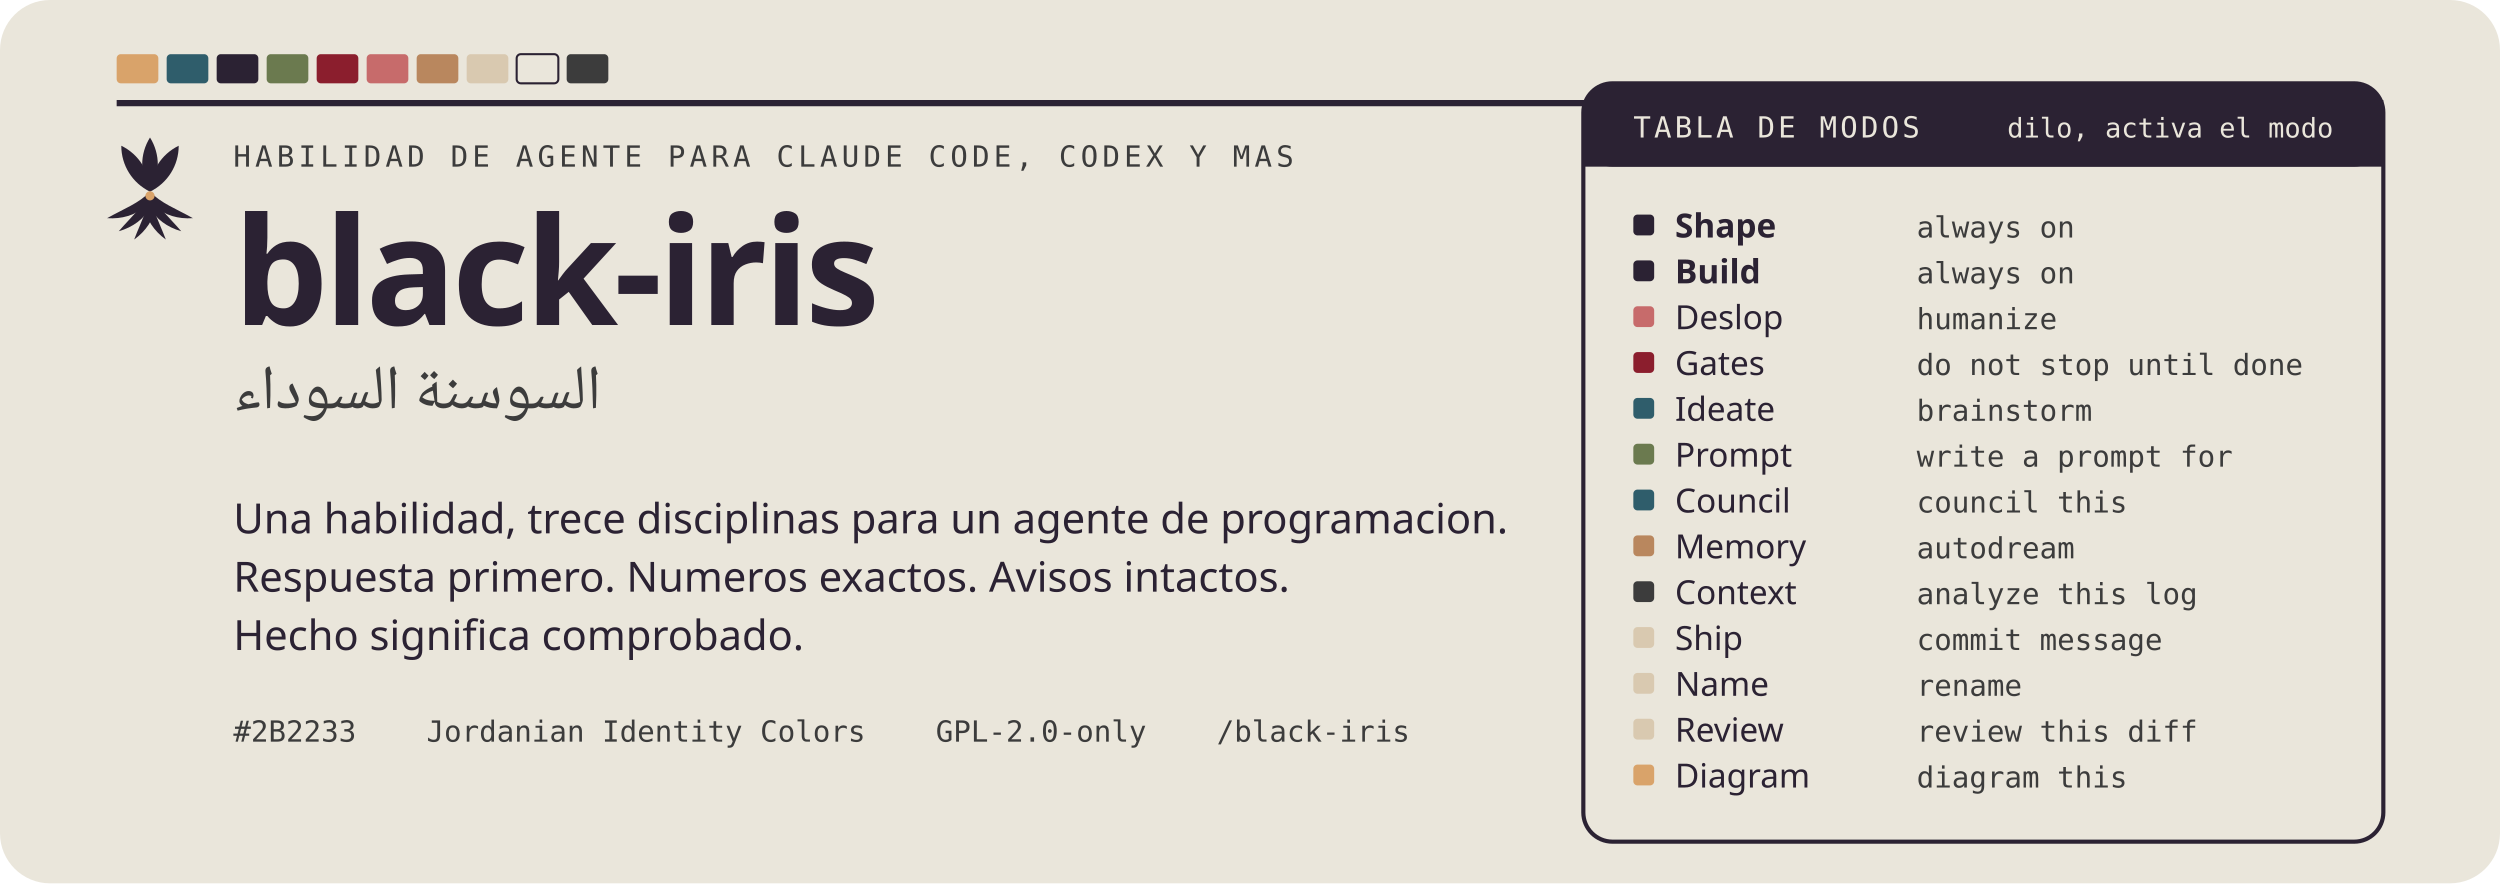
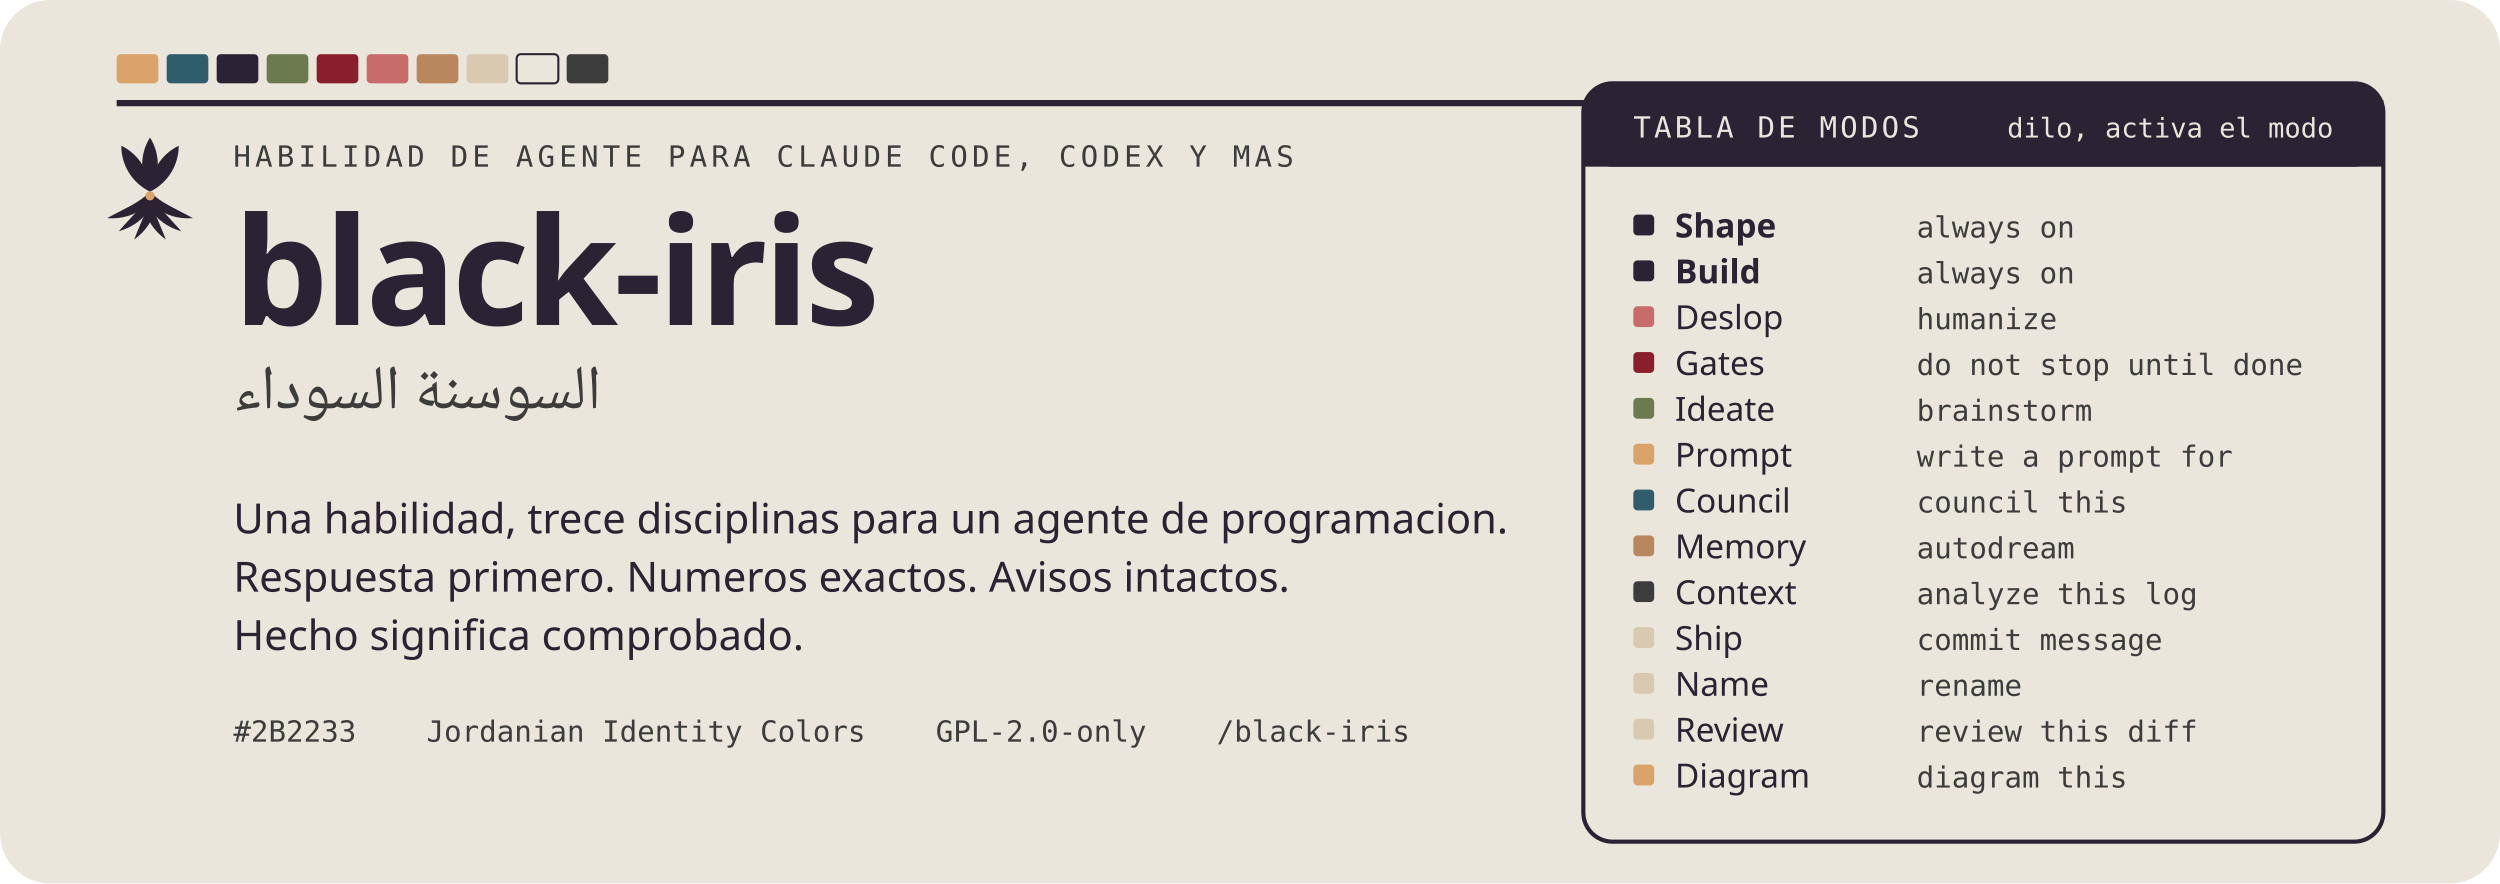
<svg xmlns="http://www.w3.org/2000/svg" width="1200" height="424" viewBox="0 0 1200 424" role="img" aria-labelledby="title desc">
  <rect width="1200" height="424" rx="24" fill="#EAE6DB" />
  <rect x="56" y="48" width="1088" height="3" fill="#2B2233" />
  <g id="identity-strip" transform="translate(56 26)">
    <rect x="0" y="0" width="20" height="14" rx="2" fill="#D9A36A" />
    <rect x="24" y="0" width="20" height="14" rx="2" fill="#2F5D6B" />
    <rect x="48" y="0" width="20" height="14" rx="2" fill="#2B2233" />
    <rect x="72" y="0" width="20" height="14" rx="2" fill="#6B7A4F" />
    <rect x="96" y="0" width="20" height="14" rx="2" fill="#8B1E2D" />
    <rect x="120" y="0" width="20" height="14" rx="2" fill="#C76B6B" />
    <rect x="144" y="0" width="20" height="14" rx="2" fill="#B9875E" />
    <rect x="168" y="0" width="20" height="14" rx="2" fill="#D9C9B0" />
    <rect x="192" y="0" width="20" height="14" rx="2" fill="#EAE6DB" stroke="#2B2233" stroke-width="1" />
    <rect x="216" y="0" width="20" height="14" rx="2" fill="#3C3C3C" />
  </g>
  <g transform="translate(72 92) scale(1.0)" fill="#2B2233">
    <path d="M0,0 C-5,-8 -5,-18 0,-26 C5,-18 5,-8 0,0Z" transform="rotate(-32)" />
    <path d="M0,0 C-5,-8 -5,-18 0,-26 C5,-18 5,-8 0,0Z" transform="rotate(0)" />
    <path d="M0,0 C-5,-8 -5,-18 0,-26 C5,-18 5,-8 0,0Z" transform="rotate(32)" />
    <path d="M0,0 C-3,7 -9,12 -15,19 C-8,17 -3,13 0,8 C3,13 8,17 15,19 C9,12 3,7 0,0Z" transform="rotate(-20)" />
    <path d="M0,0 C-3,7 -9,12 -15,19 C-8,17 -3,13 0,8 C3,13 8,17 15,19 C9,12 3,7 0,0Z" transform="rotate(0)" />
    <path d="M0,0 C-3,7 -9,12 -15,19 C-8,17 -3,13 0,8 C3,13 8,17 15,19 C9,12 3,7 0,0Z" transform="rotate(20)" />
    <circle cx="0" cy="2" r="2.2" fill="#D9A36A" />
  </g>
  <g id="title-block" transform="translate(112 64)">
    <text x="0" y="16" font-family="ui-monospace, SFMono-Regular, Menlo, monospace" font-size="14" letter-spacing="2" fill="#3C3C3C">HABILIDAD DE AGENTE PARA CLAUDE CODE, CODEX Y MAS</text>
    <text x="0" y="92" font-family="-apple-system, BlinkMacSystemFont, 'Segoe UI', 'Noto Sans', 'Noto Naskh Arabic', sans-serif" font-size="72" font-weight="800" letter-spacing="-2" fill="#2B2233">black-iris</text>
    <text x="0" y="132" font-family="-apple-system, BlinkMacSystemFont, 'Segoe UI', 'Noto Sans', 'Noto Naskh Arabic', sans-serif" font-size="30" fill="#3C3C3C">السوسنة السوداء</text>
    <text x="0" y="192" font-family="-apple-system, BlinkMacSystemFont, 'Segoe UI', 'Noto Sans', 'Noto Naskh Arabic', sans-serif" font-size="20" fill="#2B2233">Una habilidad, trece disciplinas para un agente de programacion.</text>
    <text x="0" y="220" font-family="-apple-system, BlinkMacSystemFont, 'Segoe UI', 'Noto Sans', 'Noto Naskh Arabic', sans-serif" font-size="20" fill="#2B2233">Respuesta primero. Numeros exactos. Avisos intactos.</text>
    <text x="0" y="248" font-family="-apple-system, BlinkMacSystemFont, 'Segoe UI', 'Noto Sans', 'Noto Naskh Arabic', sans-serif" font-size="20" fill="#2B2233">Hecho significa comprobado.</text>
    <text x="0" y="292" xml:space="preserve" font-family="ui-monospace, SFMono-Regular, Menlo, monospace" font-size="14" fill="#3C3C3C">#2B2233    Jordanian Identity Colors    GPL-2.0-only    /black-iris</text>
  </g>
  <g id="project-proof" transform="translate(760 40)">
    <rect x="0" y="0" width="384" height="364" rx="14" fill="#EAE6DB" stroke="#2B2233" stroke-width="2" />
    <rect x="0" y="0" width="384" height="40" rx="14" fill="#2B2233" />
    <rect x="0" y="26" width="384" height="14" fill="#2B2233" />
    <text x="24" y="26" font-family="ui-monospace, SFMono-Regular, Menlo, monospace" font-size="14" letter-spacing="1.5" fill="#EAE6DB">TABLA DE MODOS</text>
    <text x="360" y="26" text-anchor="end" font-family="ui-monospace, SFMono-Regular, Menlo, monospace" font-size="13" fill="#EAE6DB">dilo, activa el modo</text>
    <rect x="24" y="63" width="10" height="10" rx="2" fill="#2B2233" />
    <text x="44" y="74" font-family="-apple-system, BlinkMacSystemFont, 'Segoe UI', 'Noto Sans', 'Noto Naskh Arabic', sans-serif" font-size="16" font-weight="700" fill="#2B2233">Shape</text>
    <text x="160" y="74" font-family="ui-monospace, SFMono-Regular, Menlo, monospace" font-size="14" fill="#3C3C3C">always on</text>
    <rect x="24" y="85" width="10" height="10" rx="2" fill="#2B2233" />
    <text x="44" y="96" font-family="-apple-system, BlinkMacSystemFont, 'Segoe UI', 'Noto Sans', 'Noto Naskh Arabic', sans-serif" font-size="16" font-weight="700" fill="#2B2233">Build</text>
    <text x="160" y="96" font-family="ui-monospace, SFMono-Regular, Menlo, monospace" font-size="14" fill="#3C3C3C">always on</text>
    <rect x="24" y="107" width="10" height="10" rx="2" fill="#C76B6B" />
    <text x="44" y="118" font-family="-apple-system, BlinkMacSystemFont, 'Segoe UI', 'Noto Sans', 'Noto Naskh Arabic', sans-serif" font-size="16" font-weight="500" fill="#2B2233">Deslop</text>
    <text x="160" y="118" font-family="ui-monospace, SFMono-Regular, Menlo, monospace" font-size="14" fill="#3C3C3C">humanize</text>
    <rect x="24" y="129" width="10" height="10" rx="2" fill="#8B1E2D" />
    <text x="44" y="140" font-family="-apple-system, BlinkMacSystemFont, 'Segoe UI', 'Noto Sans', 'Noto Naskh Arabic', sans-serif" font-size="16" font-weight="500" fill="#2B2233">Gates</text>
    <text x="160" y="140" font-family="ui-monospace, SFMono-Regular, Menlo, monospace" font-size="14" fill="#3C3C3C">do not stop until done</text>
-     <rect x="24" y="151" width="10" height="10" rx="2" fill="#2F5D6B" />
+     <rect x="24" y="151" width="10" height="10" rx="2" fill="#6B7A4F" />
    <text x="44" y="162" font-family="-apple-system, BlinkMacSystemFont, 'Segoe UI', 'Noto Sans', 'Noto Naskh Arabic', sans-serif" font-size="16" font-weight="500" fill="#2B2233">Ideate</text>
    <text x="160" y="162" font-family="ui-monospace, SFMono-Regular, Menlo, monospace" font-size="14" fill="#3C3C3C">brainstorm</text>
-     <rect x="24" y="173" width="10" height="10" rx="2" fill="#6B7A4F" />
+     <rect x="24" y="173" width="10" height="10" rx="2" fill="#D9A36A" />
    <text x="44" y="184" font-family="-apple-system, BlinkMacSystemFont, 'Segoe UI', 'Noto Sans', 'Noto Naskh Arabic', sans-serif" font-size="16" font-weight="500" fill="#2B2233">Prompt</text>
    <text x="160" y="184" font-family="ui-monospace, SFMono-Regular, Menlo, monospace" font-size="14" fill="#3C3C3C">write a prompt for</text>
    <rect x="24" y="195" width="10" height="10" rx="2" fill="#2F5D6B" />
    <text x="44" y="206" font-family="-apple-system, BlinkMacSystemFont, 'Segoe UI', 'Noto Sans', 'Noto Naskh Arabic', sans-serif" font-size="16" font-weight="500" fill="#2B2233">Council</text>
    <text x="160" y="206" font-family="ui-monospace, SFMono-Regular, Menlo, monospace" font-size="14" fill="#3C3C3C">council this</text>
    <rect x="24" y="217" width="10" height="10" rx="2" fill="#B9875E" />
    <text x="44" y="228" font-family="-apple-system, BlinkMacSystemFont, 'Segoe UI', 'Noto Sans', 'Noto Naskh Arabic', sans-serif" font-size="16" font-weight="500" fill="#2B2233">Memory</text>
    <text x="160" y="228" font-family="ui-monospace, SFMono-Regular, Menlo, monospace" font-size="14" fill="#3C3C3C">autodream</text>
    <rect x="24" y="239" width="10" height="10" rx="2" fill="#3C3C3C" />
    <text x="44" y="250" font-family="-apple-system, BlinkMacSystemFont, 'Segoe UI', 'Noto Sans', 'Noto Naskh Arabic', sans-serif" font-size="16" font-weight="500" fill="#2B2233">Context</text>
    <text x="160" y="250" font-family="ui-monospace, SFMono-Regular, Menlo, monospace" font-size="14" fill="#3C3C3C">analyze this log</text>
    <rect x="24" y="261" width="10" height="10" rx="2" fill="#D9C9B0" />
    <text x="44" y="272" font-family="-apple-system, BlinkMacSystemFont, 'Segoe UI', 'Noto Sans', 'Noto Naskh Arabic', sans-serif" font-size="16" font-weight="500" fill="#2B2233">Ship</text>
    <text x="160" y="272" font-family="ui-monospace, SFMono-Regular, Menlo, monospace" font-size="14" fill="#3C3C3C">commit message</text>
    <rect x="24" y="283" width="10" height="10" rx="2" fill="#D9C9B0" />
    <text x="44" y="294" font-family="-apple-system, BlinkMacSystemFont, 'Segoe UI', 'Noto Sans', 'Noto Naskh Arabic', sans-serif" font-size="16" font-weight="500" fill="#2B2233">Name</text>
    <text x="160" y="294" font-family="ui-monospace, SFMono-Regular, Menlo, monospace" font-size="14" fill="#3C3C3C">rename</text>
    <rect x="24" y="305" width="10" height="10" rx="2" fill="#D9C9B0" />
    <text x="44" y="316" font-family="-apple-system, BlinkMacSystemFont, 'Segoe UI', 'Noto Sans', 'Noto Naskh Arabic', sans-serif" font-size="16" font-weight="500" fill="#2B2233">Review</text>
    <text x="160" y="316" font-family="ui-monospace, SFMono-Regular, Menlo, monospace" font-size="14" fill="#3C3C3C">review this diff</text>
    <rect x="24" y="327" width="10" height="10" rx="2" fill="#D9A36A" />
    <text x="44" y="338" font-family="-apple-system, BlinkMacSystemFont, 'Segoe UI', 'Noto Sans', 'Noto Naskh Arabic', sans-serif" font-size="16" font-weight="500" fill="#2B2233">Diagram</text>
    <text x="160" y="338" font-family="ui-monospace, SFMono-Regular, Menlo, monospace" font-size="14" fill="#3C3C3C">diagram this</text>
  </g>
</svg>
